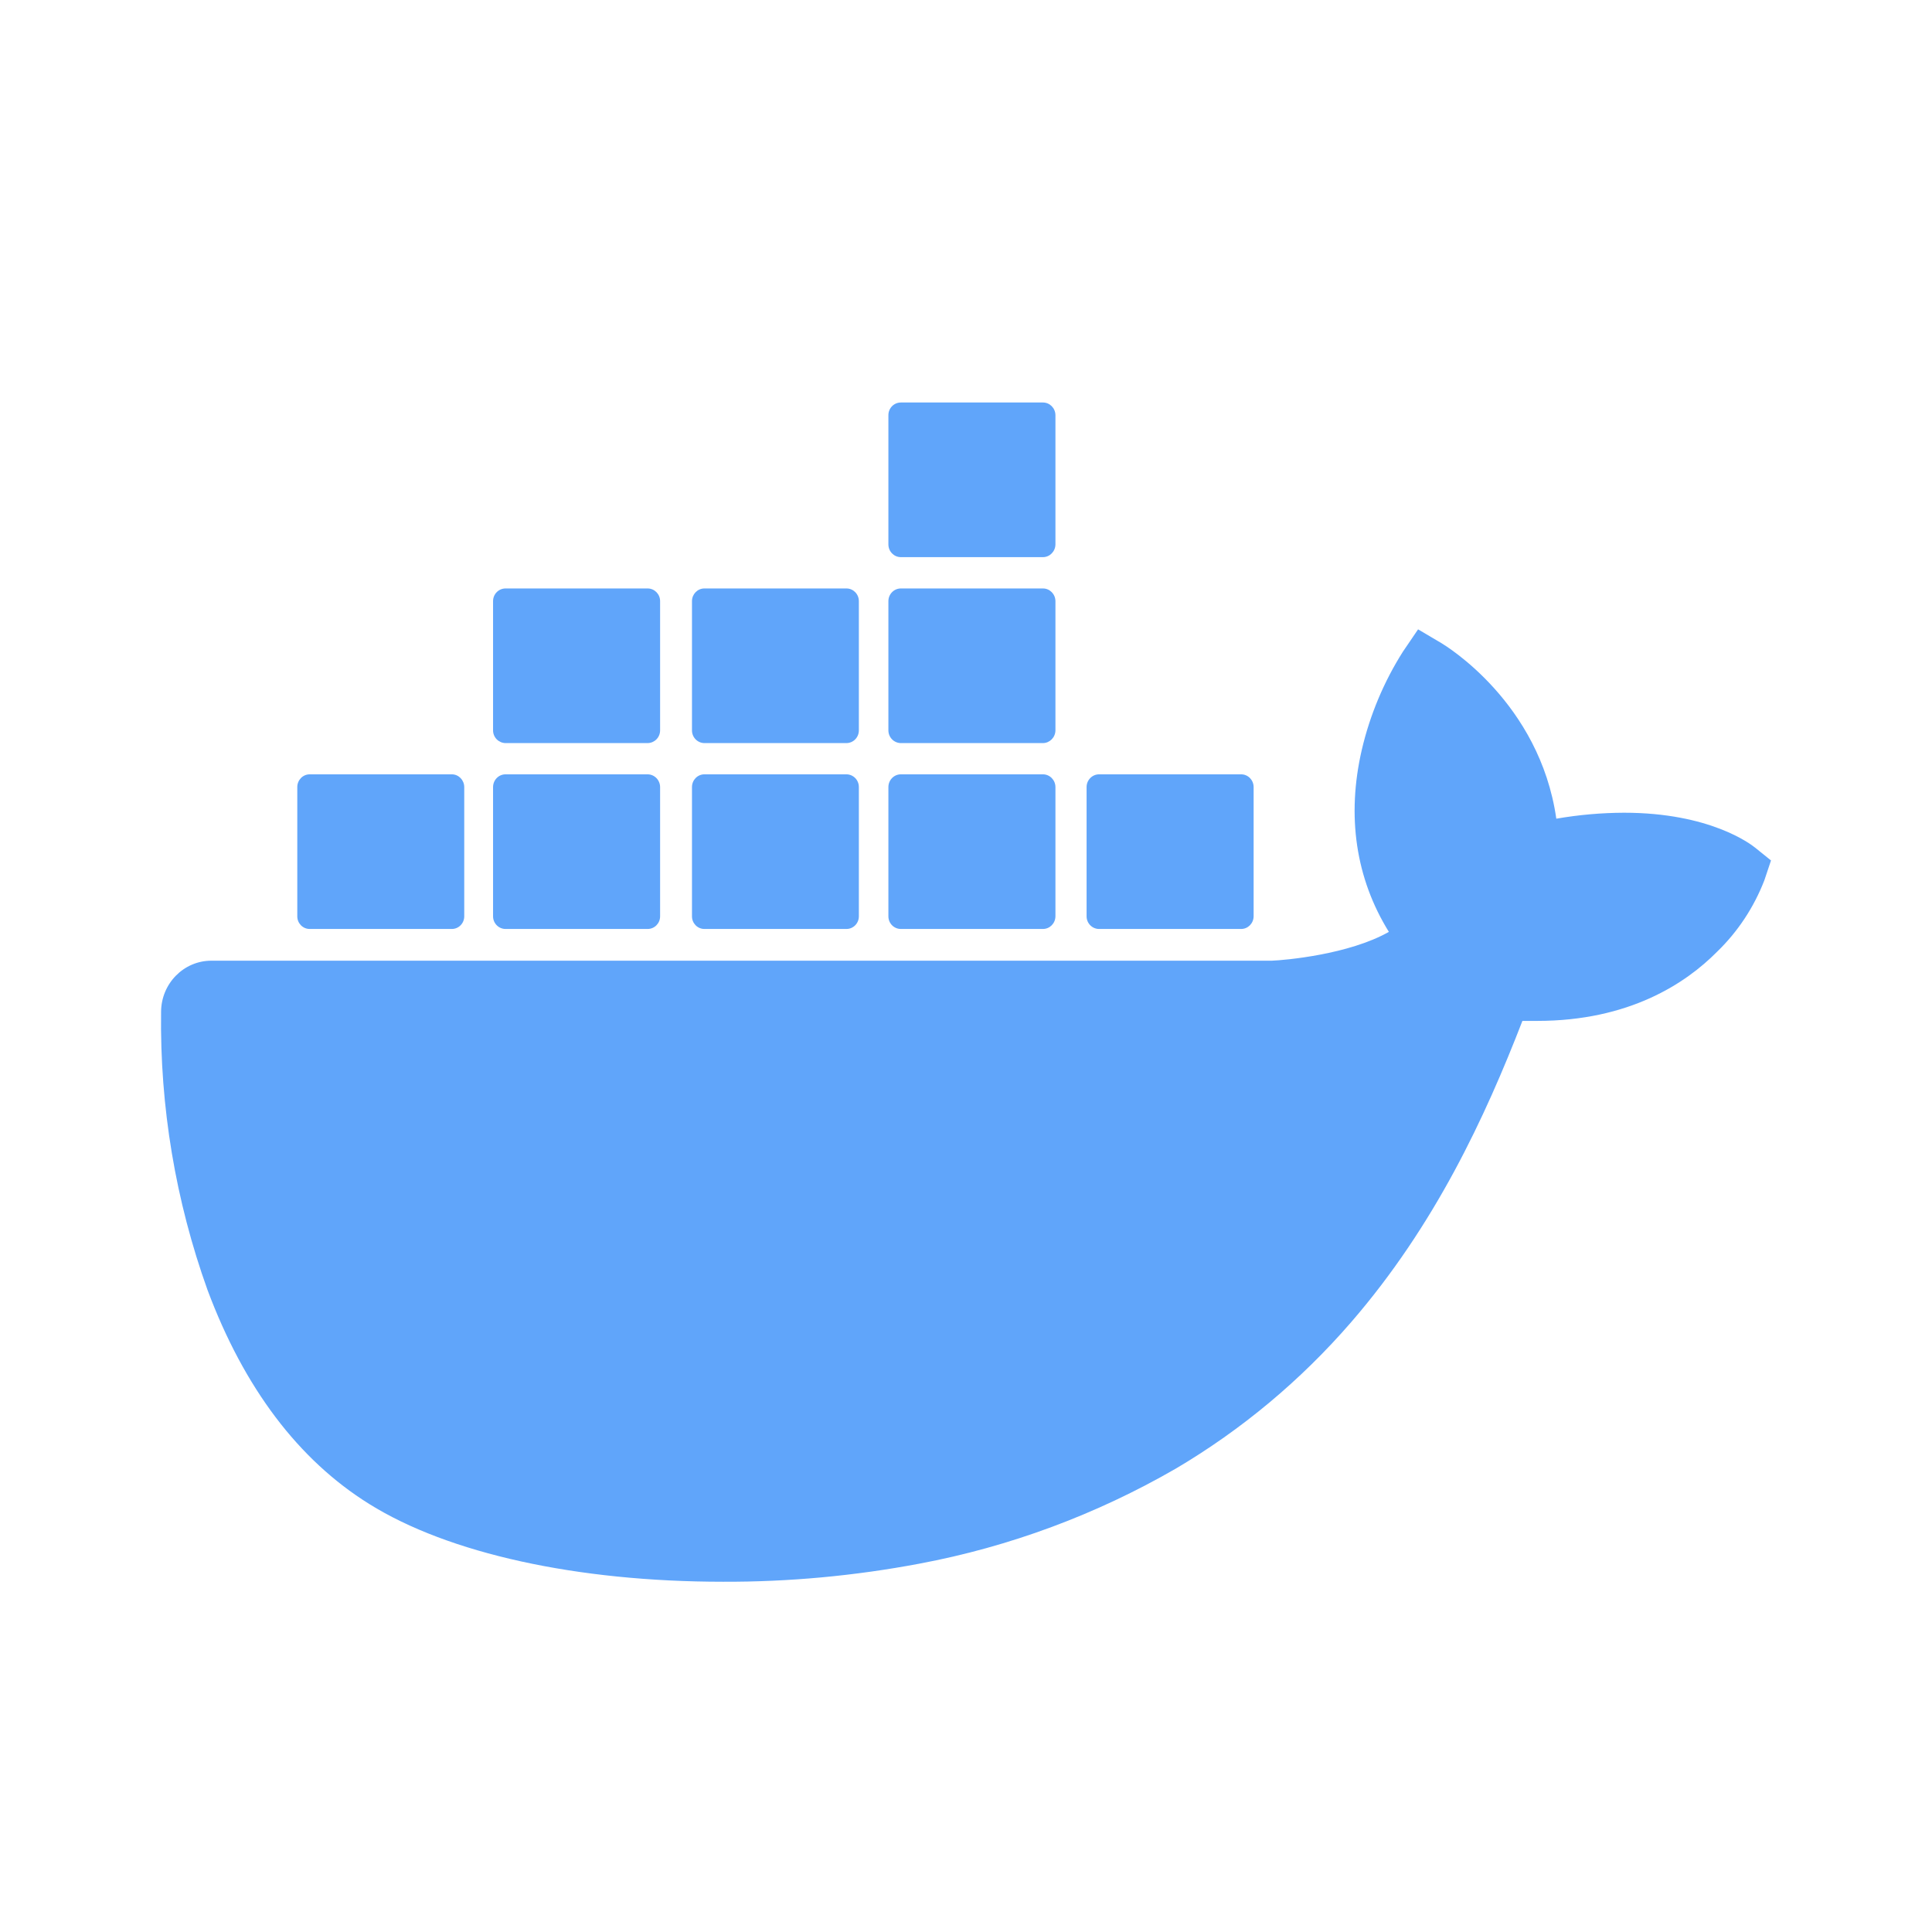
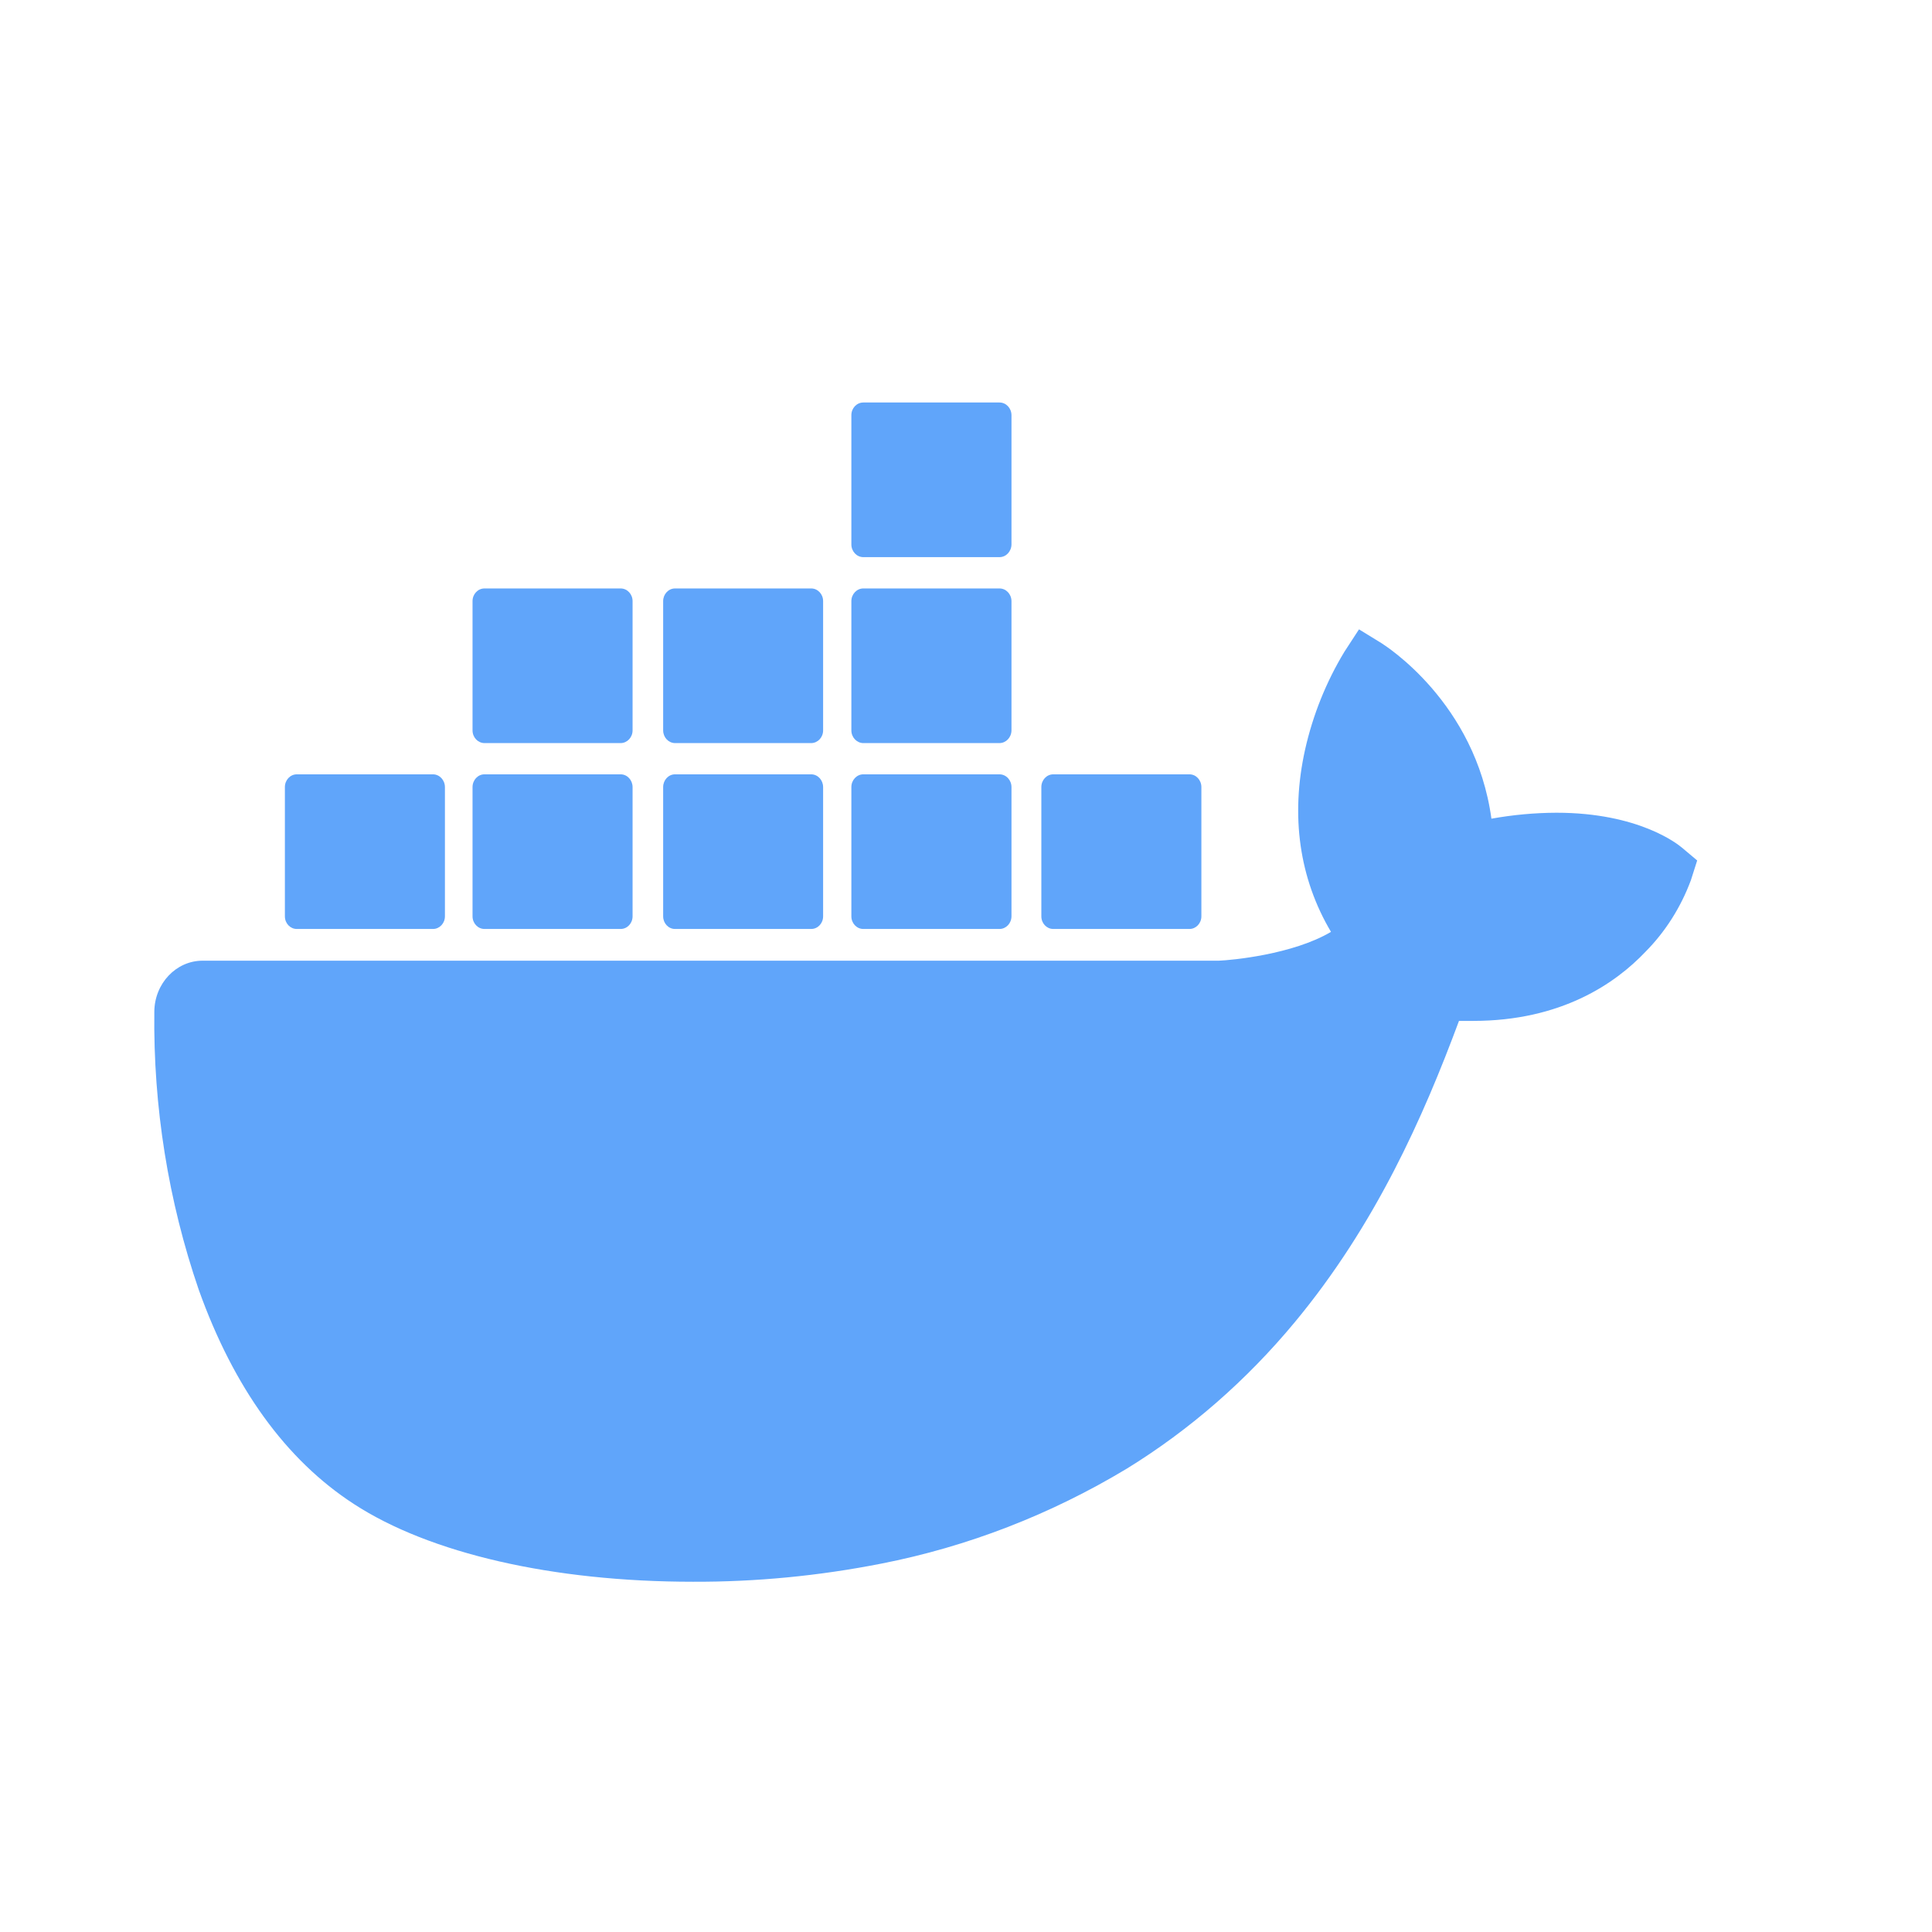
<svg xmlns="http://www.w3.org/2000/svg" width="24" height="24" viewBox="0 0 24 24" fill="none">
-   <path d="M21.803 10.53C21.748 10.486 21.242 10.096 20.174 10.096C19.892 10.097 19.611 10.122 19.333 10.17C19.126 8.724 17.955 8.019 17.902 7.987L17.616 7.818L17.427 8.096C17.191 8.469 17.018 8.881 16.917 9.313C16.726 10.138 16.842 10.913 17.253 11.576C16.757 11.858 15.961 11.928 15.8 11.934H2.626C2.282 11.934 2.003 12.218 2.001 12.569C1.985 13.748 2.181 14.919 2.578 16.025C3.032 17.24 3.707 18.135 4.585 18.682C5.57 19.298 7.169 19.649 8.982 19.649C9.8 19.652 10.618 19.576 11.423 19.424C12.542 19.214 13.619 18.814 14.609 18.242C15.425 17.76 16.16 17.146 16.784 16.425C17.828 15.219 18.449 13.876 18.912 12.682H19.096C20.239 12.682 20.942 12.215 21.329 11.824C21.587 11.575 21.788 11.271 21.918 10.934L22 10.689L21.803 10.53Z" fill="#60A5FA" />
-   <path d="M3.847 11.54H5.613C5.698 11.54 5.767 11.47 5.767 11.383V9.778C5.767 9.691 5.699 9.62 5.614 9.619C5.613 9.619 5.613 9.619 5.613 9.619H3.847C3.762 9.619 3.693 9.69 3.693 9.777V9.778V11.383C3.693 11.47 3.762 11.54 3.847 11.54V11.54Z" fill="#60A5FA" />
-   <path d="M6.28 11.54H8.045C8.131 11.54 8.2 11.47 8.2 11.383V9.778C8.2 9.691 8.131 9.62 8.046 9.619C8.046 9.619 8.046 9.619 8.045 9.619H6.28C6.194 9.619 6.125 9.69 6.125 9.778V11.383C6.125 11.47 6.195 11.54 6.28 11.54" fill="#60A5FA" />
-   <path d="M8.75 11.54H10.515C10.6 11.54 10.669 11.47 10.669 11.383V9.778C10.67 9.691 10.601 9.62 10.516 9.619C10.516 9.619 10.515 9.619 10.515 9.619H8.75C8.665 9.619 8.596 9.69 8.596 9.777V9.778V11.383C8.596 11.47 8.665 11.54 8.75 11.54V11.54Z" fill="#60A5FA" />
-   <path d="M11.191 11.54H12.956C13.041 11.54 13.11 11.47 13.111 11.383V9.778C13.111 9.69 13.041 9.619 12.956 9.619H11.191C11.105 9.619 11.036 9.69 11.036 9.777V9.778V11.383C11.036 11.47 11.105 11.54 11.191 11.54V11.54Z" fill="#60A5FA" />
-   <path d="M6.28 9.231H8.045C8.131 9.23 8.2 9.16 8.2 9.073V7.467C8.2 7.381 8.131 7.31 8.045 7.31H6.28C6.195 7.31 6.125 7.38 6.125 7.467V9.073C6.125 9.16 6.195 9.23 6.28 9.231Z" fill="#60A5FA" />
-   <path d="M8.75 9.231H10.515C10.601 9.23 10.669 9.16 10.669 9.073V7.467C10.669 7.381 10.6 7.31 10.515 7.31H8.75C8.665 7.31 8.596 7.381 8.596 7.467V9.073C8.596 9.16 8.665 9.23 8.75 9.231Z" fill="#60A5FA" />
-   <path d="M11.191 9.231H12.956C13.041 9.23 13.11 9.16 13.111 9.073V7.467C13.11 7.38 13.041 7.31 12.956 7.31H11.191C11.105 7.31 11.036 7.381 11.036 7.467V9.073C11.036 9.16 11.105 9.23 11.191 9.231Z" fill="#60A5FA" />
-   <path d="M11.191 6.921H12.956C13.041 6.921 13.11 6.85 13.111 6.763V5.157C13.11 5.07 13.041 5 12.956 5H11.191C11.105 5 11.036 5.07 11.036 5.157V6.763C11.036 6.85 11.105 6.921 11.191 6.921Z" fill="#60A5FA" />
-   <path d="M13.653 11.54H15.418C15.503 11.54 15.572 11.47 15.573 11.383V9.778C15.573 9.69 15.504 9.619 15.418 9.619H13.653C13.568 9.619 13.498 9.69 13.498 9.777V9.778V11.383C13.498 11.47 13.568 11.54 13.653 11.54" fill="#60A5FA" />
+   <path d="M20.894 10.53C20.842 10.486 20.357 10.096 19.334 10.096C19.064 10.097 18.794 10.122 18.527 10.17C18.329 8.724 17.207 8.019 17.157 7.987L16.882 7.818L16.701 8.096C16.475 8.469 16.309 8.881 16.212 9.313C16.029 10.138 16.141 10.913 16.534 11.576C16.059 11.858 15.296 11.928 15.142 11.934H2.517C2.187 11.934 1.919 12.218 1.917 12.569C1.903 13.748 2.09 14.919 2.47 16.025C2.905 17.24 3.552 18.135 4.394 18.682C5.338 19.298 6.87 19.649 8.607 19.649C9.392 19.652 10.175 19.576 10.947 19.424C12.02 19.214 13.052 18.814 14.001 18.242C14.783 17.76 15.486 17.146 16.084 16.425C17.085 15.219 17.681 13.876 18.124 12.682H18.3C19.396 12.682 20.069 12.215 20.44 11.824C20.687 11.575 20.88 11.271 21.005 10.934L21.083 10.689L20.894 10.53Z" fill="#60A5FA" />
+   <path d="M3.687 11.54H5.379C5.46 11.54 5.527 11.47 5.527 11.383V9.778C5.527 9.691 5.461 9.62 5.38 9.619C5.379 9.619 5.379 9.619 5.379 9.619H3.687C3.605 9.619 3.539 9.69 3.539 9.777V9.778V11.383C3.539 11.47 3.605 11.54 3.687 11.54Z" fill="#60A5FA" />
+   <path d="M6.018 11.54H7.71C7.792 11.54 7.858 11.47 7.858 11.383V9.778C7.858 9.691 7.793 9.62 7.711 9.619C7.711 9.619 7.71 9.619 7.71 9.619H6.018C5.936 9.619 5.87 9.69 5.87 9.778V11.383C5.87 11.47 5.937 11.54 6.018 11.54Z" fill="#60A5FA" />
+   <path d="M8.385 11.54H10.077C10.159 11.54 10.225 11.47 10.225 11.383V9.778C10.225 9.691 10.16 9.62 10.078 9.619C10.078 9.619 10.077 9.619 10.077 9.619H8.385C8.304 9.619 8.238 9.69 8.238 9.777V9.778V11.383C8.238 11.47 8.304 11.54 8.385 11.54Z" fill="#60A5FA" />
+   <path d="M10.724 11.54H12.416C12.498 11.54 12.564 11.47 12.565 11.383V9.778C12.565 9.69 12.498 9.619 12.416 9.619H10.724C10.643 9.619 10.576 9.69 10.576 9.777V9.778V11.383C10.576 11.47 10.643 11.54 10.724 11.54Z" fill="#60A5FA" />
+   <path d="M6.018 9.231H7.71C7.792 9.23 7.858 9.16 7.858 9.073V7.467C7.858 7.381 7.792 7.31 7.71 7.31H6.018C5.937 7.31 5.87 7.38 5.87 7.467V9.073C5.87 9.16 5.936 9.23 6.018 9.231Z" fill="#60A5FA" />
+   <path d="M8.385 9.231H10.077C10.159 9.23 10.225 9.16 10.225 9.073V7.467C10.225 7.381 10.159 7.31 10.077 7.31H8.385C8.304 7.31 8.238 7.381 8.238 7.467V9.073C8.238 9.16 8.304 9.23 8.385 9.231Z" fill="#60A5FA" />
+   <path d="M10.724 9.231H12.416C12.498 9.23 12.564 9.16 12.565 9.073V7.467C12.564 7.38 12.498 7.31 12.416 7.31H10.724C10.643 7.31 10.576 7.381 10.576 7.467V9.073C10.576 9.16 10.643 9.23 10.724 9.231Z" fill="#60A5FA" />
+   <path d="M10.724 6.921H12.416C12.498 6.921 12.564 6.85 12.565 6.763V5.157C12.564 5.07 12.498 5 12.416 5H10.724C10.643 5 10.576 5.07 10.576 5.157V6.763C10.576 6.85 10.643 6.921 10.724 6.921Z" fill="#60A5FA" />
+   <path d="M13.084 11.54H14.776C14.857 11.54 14.924 11.47 14.924 11.383V9.778C14.924 9.69 14.858 9.619 14.776 9.619H13.084C13.002 9.619 12.936 9.69 12.936 9.777V9.778V11.383C12.936 11.47 13.002 11.54 13.084 11.54Z" fill="#60A5FA" />
</svg>
